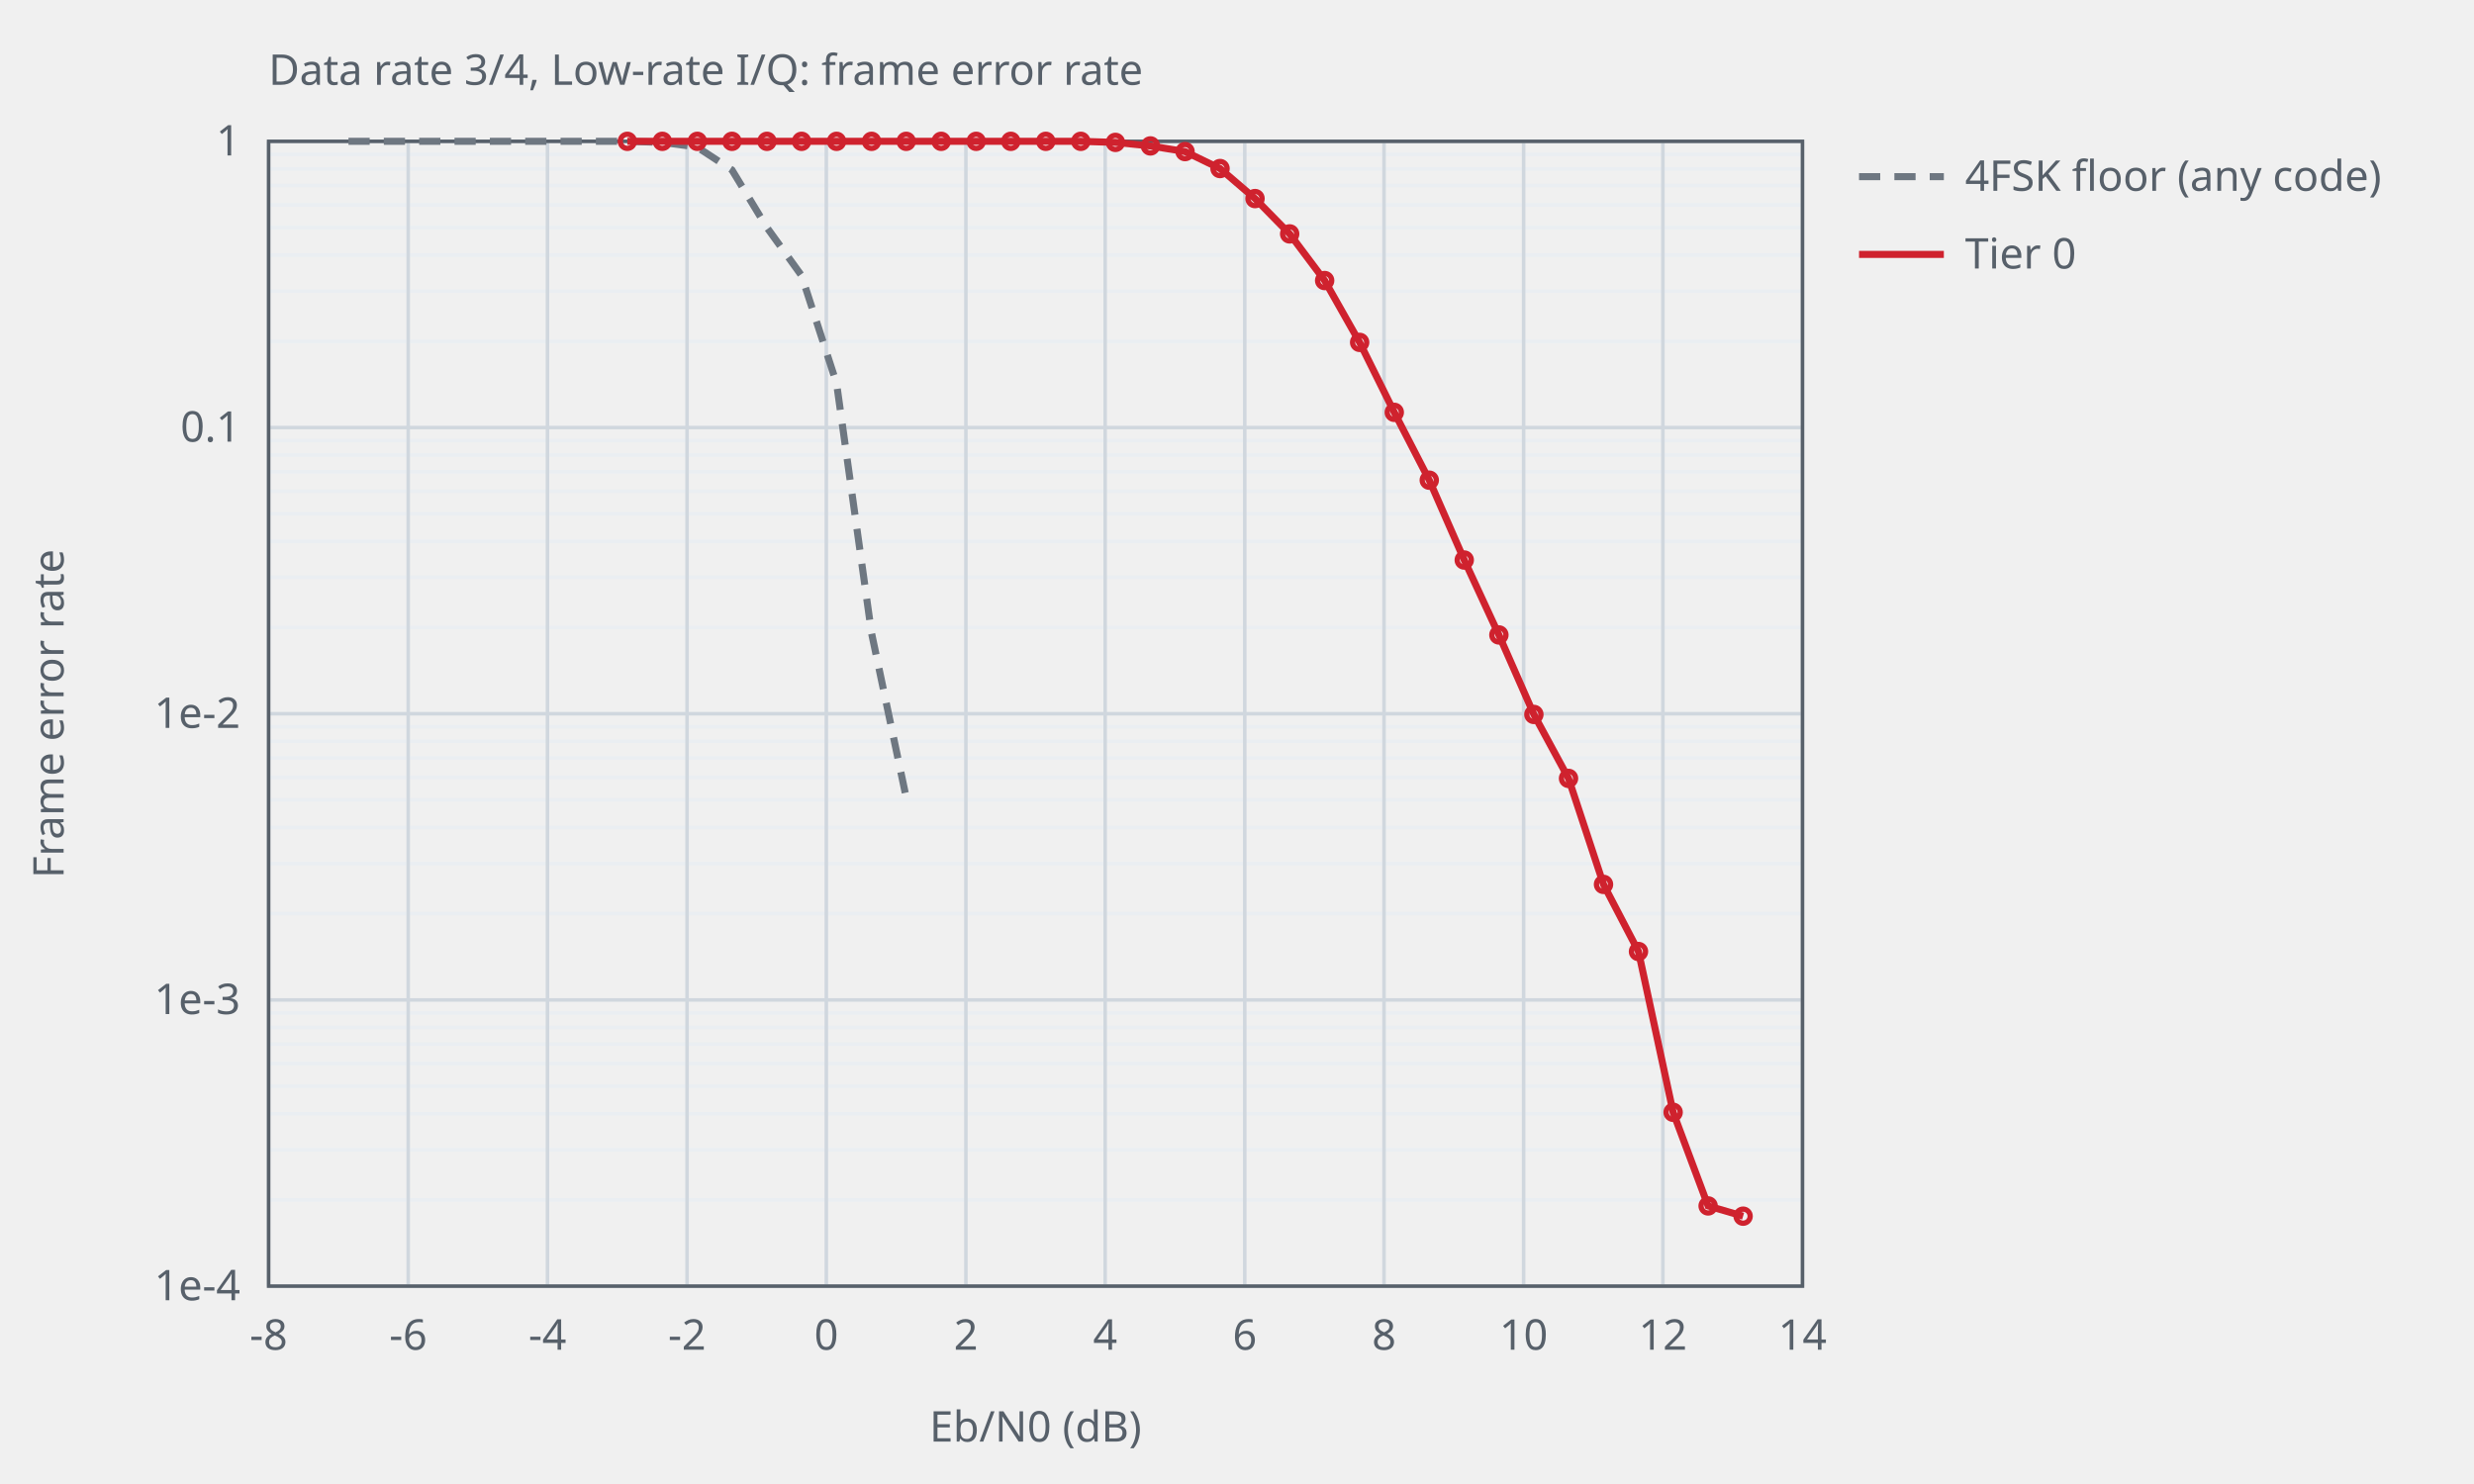
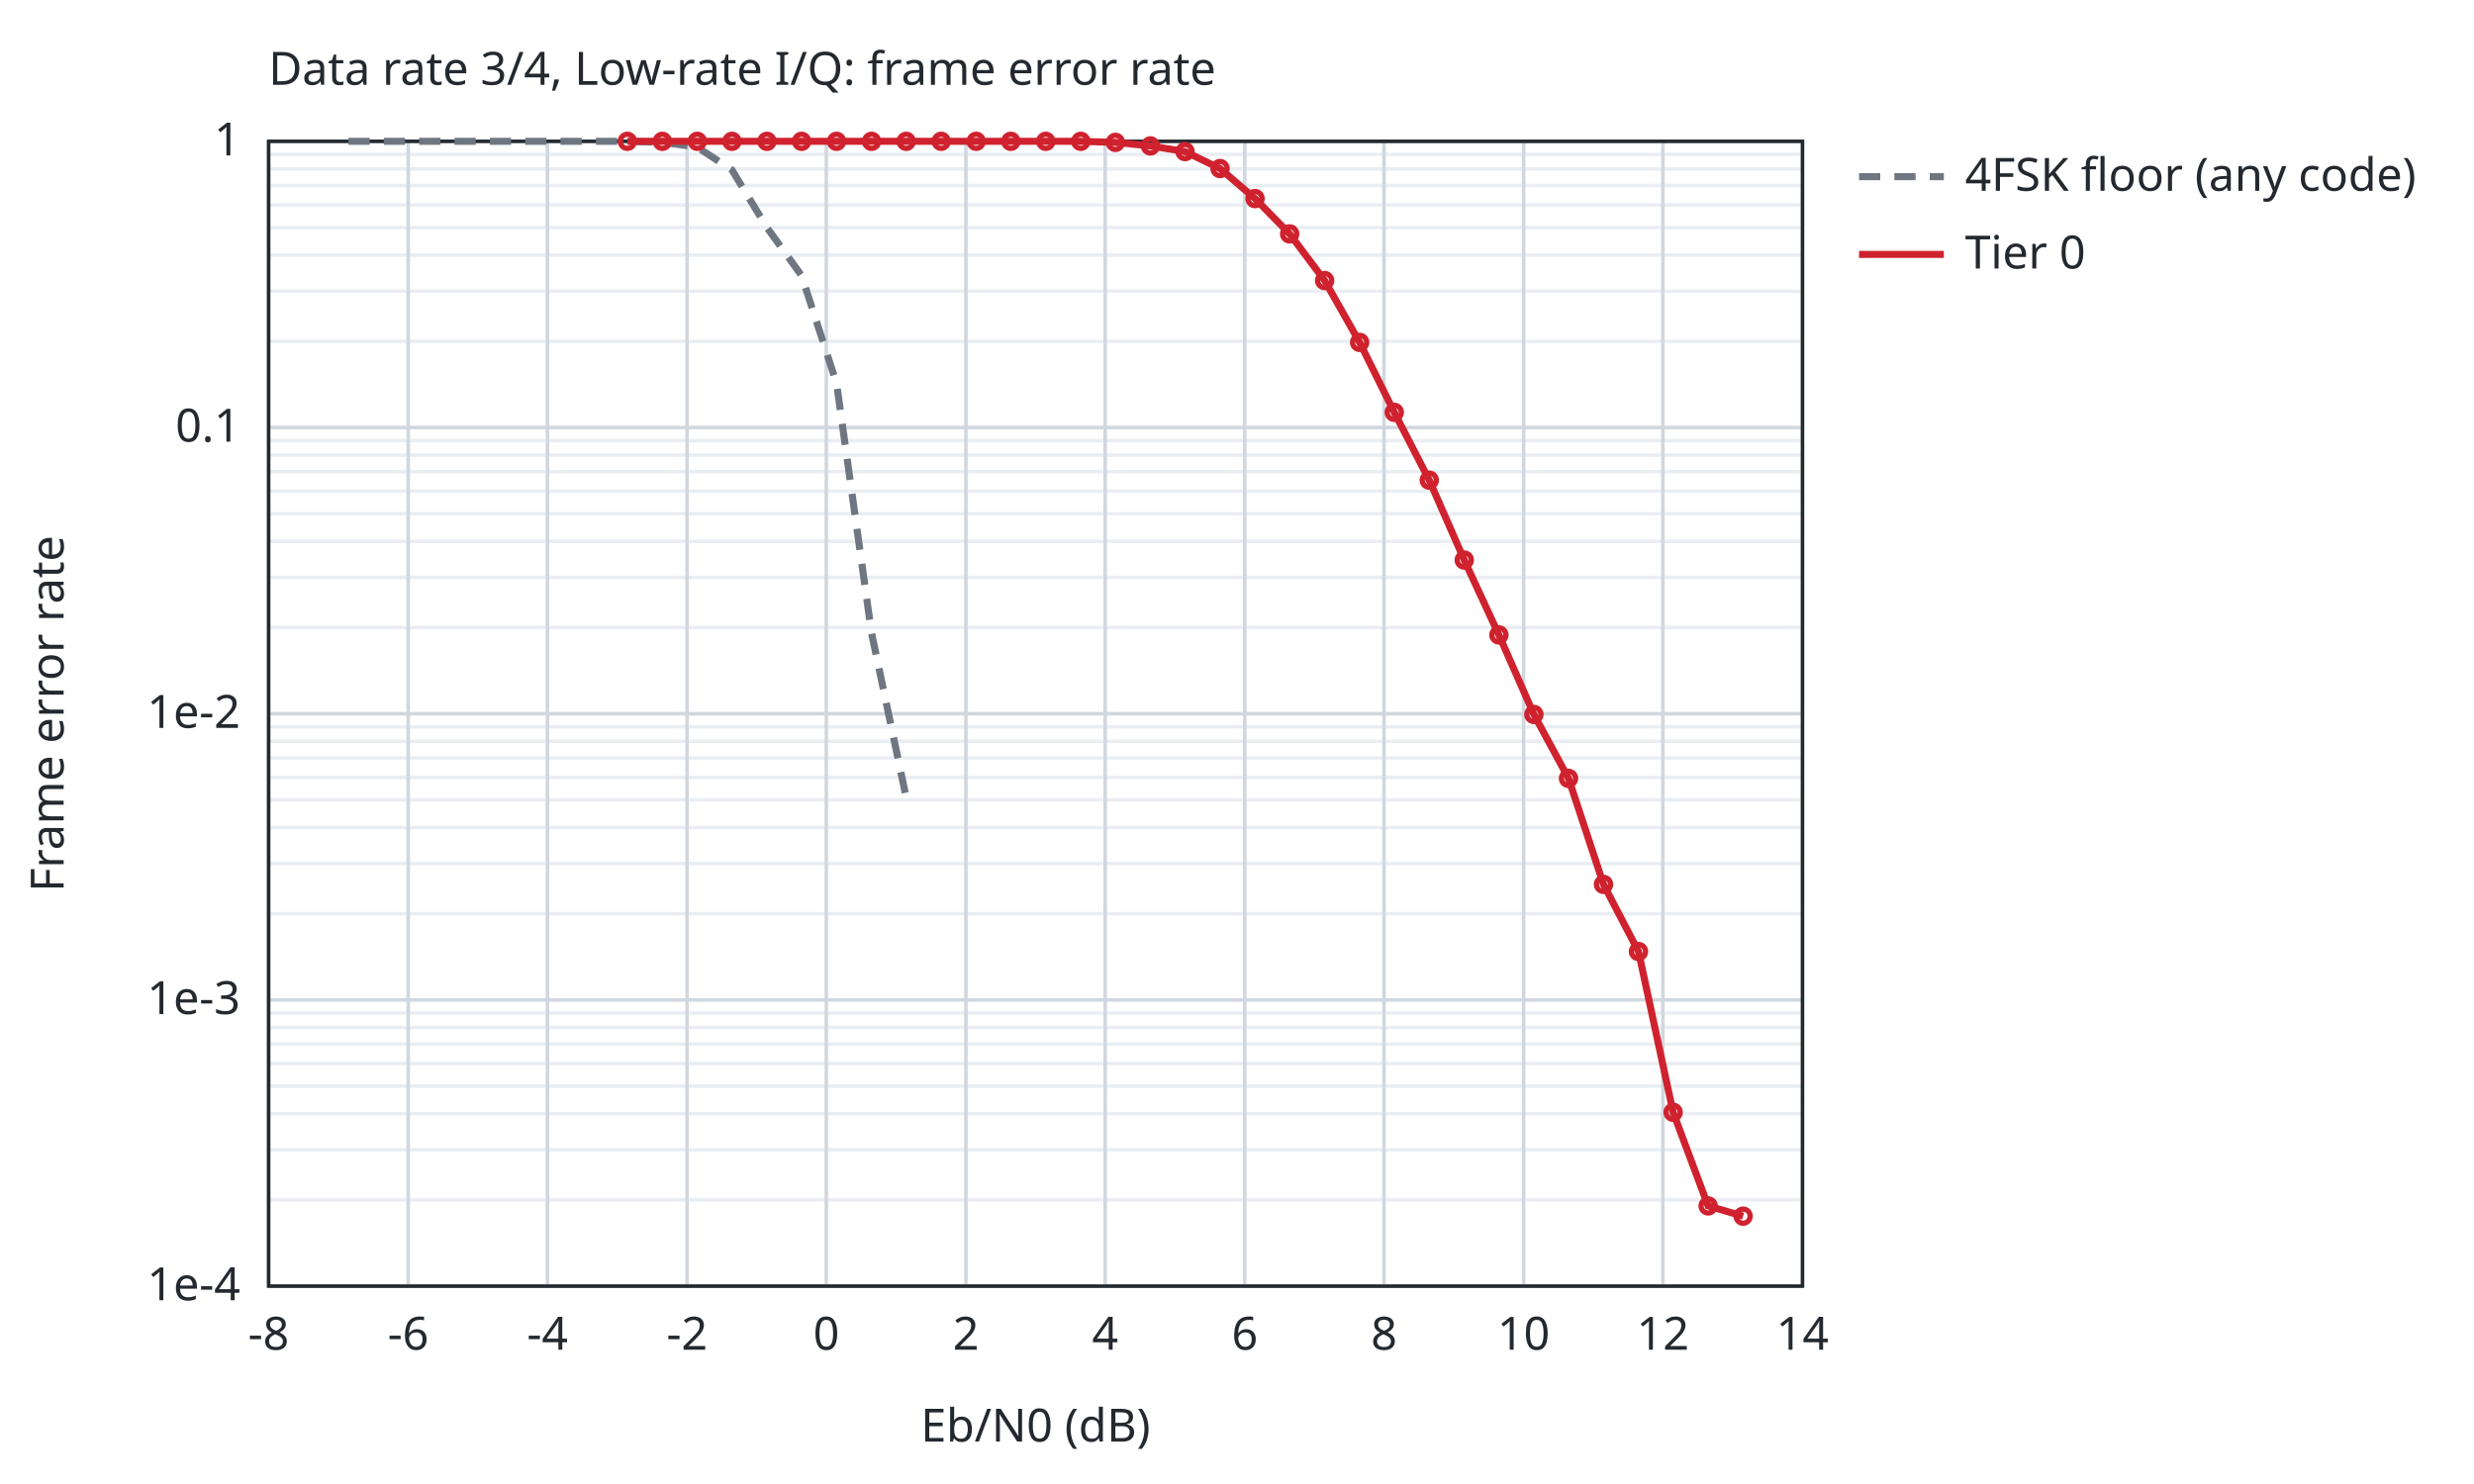
<svg xmlns="http://www.w3.org/2000/svg" width="700" height="420" viewBox="0 0 700 420">
-   <style>text{font-family:sans-serif;font-size:12px;fill:#57606a}.ax{stroke:#57606a;stroke-width:1;fill:none}.gr{stroke:#d0d7de;stroke-width:1}.mi{stroke:#eaeef2;stroke-width:1}.r0{stroke:#6e7781}.r1{stroke:#bc4c00}.r2{stroke:#8250df}.s1{stroke:#cf222e}.s2{stroke:#0969da}.s3{stroke:#1a7f37}.s4{stroke:#9a6700}.l{fill:none;stroke-width:2}.p{fill:none;stroke-width:1.5}@media (prefers-color-scheme:dark){text{fill:#c9d1d9}.ax{stroke:#8b949e}.gr{stroke:#30363d}.mi{stroke:#21262d}.r0{stroke:#8b949e}.r1{stroke:#f0883e}.r2{stroke:#d2a8ff}.s1{stroke:#ff7b72}.s2{stroke:#58a6ff}.s3{stroke:#3fb950}.s4{stroke:#d29922}}</style>
+   <style>text{font-family:sans-serif;font-size:13px;fill:#24292f}.bg{fill:#ffffff}.ax{stroke:#24292f;stroke-width:1;fill:none}.gr{stroke:#d0d7de;stroke-width:1}.mi{stroke:#eaeef2;stroke-width:1}.r0{stroke:#6e7781}.r1{stroke:#bc4c00}.r2{stroke:#8250df}.r3{stroke:#1a7f37}.r4{stroke:#9a6700}.s1{stroke:#cf222e}.s2{stroke:#0969da}.s3{stroke:#1a7f37}.s4{stroke:#9a6700}.f1{fill:#cf222e}.f2{fill:#0969da}.f3{fill:#1a7f37}.f4{fill:#9a6700}.l{fill:none;stroke-width:2}.p{fill:none;stroke-width:1.5}.e{fill:none;stroke-width:1;stroke-opacity:.25}@media (prefers-color-scheme:dark){text{fill:#e6edf3}.bg{fill:#0d1117}.ax{stroke:#8b949e}.gr{stroke:#30363d}.mi{stroke:#21262d}.r0{stroke:#8b949e}.r1{stroke:#f0883e}.r2{stroke:#d2a8ff}.r3{stroke:#3fb950}.r4{stroke:#d29922}.s1{stroke:#ff7b72}.s2{stroke:#58a6ff}.s3{stroke:#3fb950}.s4{stroke:#d29922}.f1{fill:#ff7b72}.f2{fill:#58a6ff}.f3{fill:#3fb950}.f4{fill:#d29922}}</style>
+   <rect class="bg" width="100%" height="100%" />
  <text x="76.0" y="24">Data rate 3/4, Low-rate I/Q: frame error rate</text>
  <line class="mi" x1="76.0" y1="96.6" x2="510.0" y2="96.6" />
  <line class="mi" x1="76.0" y1="82.4" x2="510.0" y2="82.4" />
  <line class="mi" x1="76.0" y1="72.2" x2="510.0" y2="72.2" />
  <line class="mi" x1="76.0" y1="64.4" x2="510.0" y2="64.4" />
  <line class="mi" x1="76.0" y1="58.0" x2="510.0" y2="58.0" />
  <line class="mi" x1="76.0" y1="52.5" x2="510.0" y2="52.5" />
  <line class="mi" x1="76.0" y1="47.8" x2="510.0" y2="47.8" />
  <line class="mi" x1="76.0" y1="43.7" x2="510.0" y2="43.7" />
  <line class="mi" x1="76.0" y1="177.6" x2="510.0" y2="177.6" />
  <line class="mi" x1="76.0" y1="163.4" x2="510.0" y2="163.4" />
  <line class="mi" x1="76.0" y1="153.2" x2="510.0" y2="153.2" />
  <line class="mi" x1="76.0" y1="145.4" x2="510.0" y2="145.4" />
  <line class="mi" x1="76.0" y1="139.0" x2="510.0" y2="139.0" />
  <line class="mi" x1="76.0" y1="133.5" x2="510.0" y2="133.5" />
  <line class="mi" x1="76.0" y1="128.8" x2="510.0" y2="128.8" />
  <line class="mi" x1="76.0" y1="124.7" x2="510.0" y2="124.7" />
  <line class="mi" x1="76.0" y1="258.6" x2="510.0" y2="258.6" />
  <line class="mi" x1="76.0" y1="244.4" x2="510.0" y2="244.4" />
  <line class="mi" x1="76.0" y1="234.2" x2="510.0" y2="234.2" />
  <line class="mi" x1="76.0" y1="226.4" x2="510.0" y2="226.4" />
  <line class="mi" x1="76.0" y1="220.0" x2="510.0" y2="220.0" />
  <line class="mi" x1="76.0" y1="214.5" x2="510.0" y2="214.5" />
  <line class="mi" x1="76.0" y1="209.8" x2="510.0" y2="209.8" />
  <line class="mi" x1="76.0" y1="205.7" x2="510.0" y2="205.7" />
  <line class="mi" x1="76.0" y1="339.6" x2="510.0" y2="339.6" />
  <line class="mi" x1="76.0" y1="325.4" x2="510.0" y2="325.4" />
  <line class="mi" x1="76.0" y1="315.2" x2="510.0" y2="315.2" />
  <line class="mi" x1="76.0" y1="307.4" x2="510.0" y2="307.4" />
  <line class="mi" x1="76.0" y1="301.0" x2="510.0" y2="301.0" />
  <line class="mi" x1="76.0" y1="295.5" x2="510.0" y2="295.5" />
  <line class="mi" x1="76.0" y1="290.8" x2="510.0" y2="290.8" />
  <line class="mi" x1="76.0" y1="286.7" x2="510.0" y2="286.7" />
  <line class="gr" x1="76.0" y1="364.0" x2="76.0" y2="40.0" />
  <text x="76.0" y="382.0" text-anchor="middle">-8</text>
  <line class="gr" x1="115.5" y1="364.0" x2="115.5" y2="40.0" />
  <text x="115.5" y="382.0" text-anchor="middle">-6</text>
  <line class="gr" x1="154.9" y1="364.0" x2="154.9" y2="40.0" />
  <text x="154.9" y="382.0" text-anchor="middle">-4</text>
  <line class="gr" x1="194.4" y1="364.0" x2="194.4" y2="40.0" />
  <text x="194.4" y="382.0" text-anchor="middle">-2</text>
  <line class="gr" x1="233.8" y1="364.0" x2="233.8" y2="40.0" />
  <text x="233.8" y="382.0" text-anchor="middle">0</text>
  <line class="gr" x1="273.3" y1="364.0" x2="273.3" y2="40.0" />
  <text x="273.3" y="382.0" text-anchor="middle">2</text>
  <line class="gr" x1="312.7" y1="364.0" x2="312.7" y2="40.0" />
  <text x="312.7" y="382.0" text-anchor="middle">4</text>
  <line class="gr" x1="352.2" y1="364.0" x2="352.2" y2="40.0" />
  <text x="352.2" y="382.0" text-anchor="middle">6</text>
  <line class="gr" x1="391.6" y1="364.0" x2="391.6" y2="40.0" />
  <text x="391.6" y="382.0" text-anchor="middle">8</text>
  <line class="gr" x1="431.1" y1="364.0" x2="431.1" y2="40.0" />
  <text x="431.1" y="382.0" text-anchor="middle">10</text>
  <line class="gr" x1="470.5" y1="364.0" x2="470.5" y2="40.0" />
  <text x="470.5" y="382.0" text-anchor="middle">12</text>
  <line class="gr" x1="510.0" y1="364.0" x2="510.0" y2="40.0" />
  <text x="510.0" y="382.0" text-anchor="middle">14</text>
  <line class="gr" x1="76.0" y1="40.0" x2="510.0" y2="40.0" />
  <text x="68.0" y="44.0" text-anchor="end">1</text>
  <line class="gr" x1="76.0" y1="121.0" x2="510.0" y2="121.0" />
  <text x="68.0" y="125.0" text-anchor="end">0.1</text>
  <line class="gr" x1="76.0" y1="202.0" x2="510.0" y2="202.0" />
  <text x="68.0" y="206.0" text-anchor="end">1e-2</text>
  <line class="gr" x1="76.0" y1="283.0" x2="510.0" y2="283.0" />
  <text x="68.0" y="287.0" text-anchor="end">1e-3</text>
  <line class="gr" x1="76.0" y1="364.0" x2="510.0" y2="364.0" />
  <text x="68.0" y="368.0" text-anchor="end">1e-4</text>
  <rect class="ax" x="76.0" y="40.0" width="434.0" height="324.0" />
  <text x="293.0" y="408.0" text-anchor="middle">Eb/N0 (dB)</text>
  <text x="18" y="202.0" text-anchor="middle" transform="rotate(-90 18 202.0)">Frame error rate</text>
  <path class="l r0" stroke-dasharray="6 4" d="M98.6,40.0 L108.5,40.0 L118.3,40.0 L128.2,40.0 L138.1,40.0 L147.9,40.0 L157.8,40.0 L167.7,40.0 L177.5,40.0 L187.4,40.3 L197.2,41.6 L207.1,48.1 L217.0,64.4 L226.8,78.0 L236.7,108.5 L246.6,179.2 L256.4,225.7" />
  <line class="l r0" stroke-dasharray="6 4" x1="526.0" y1="50.0" x2="550.0" y2="50.0" />
  <text x="556.0" y="54.0">4FSK floor (any code)</text>
  <path class="l s1" d="M177.5,40.0 L187.4,40.0 L197.3,40.0 L207.1,40.0 L217.0,40.0 L226.8,40.0 L236.7,40.0 L246.6,40.0 L256.4,40.0 L266.3,40.0 L276.2,40.0 L286.0,40.0 L295.9,40.0 L305.8,40.0 L315.6,40.3 L325.5,41.3 L335.3,42.9 L345.2,47.7 L355.1,56.2 L364.9,66.2 L374.8,79.4 L384.7,96.9 L394.5,116.7 L404.4,135.9 L414.3,158.5 L424.1,179.7 L434.0,202.2 L443.8,220.3 L453.7,250.3 L463.6,269.3 L473.4,314.8 L483.3,341.3 L493.2,344.2" />
  <circle class="p s1" cx="177.5" cy="40.0" r="2" />
  <circle class="p s1" cx="187.4" cy="40.0" r="2" />
  <circle class="p s1" cx="197.3" cy="40.0" r="2" />
  <circle class="p s1" cx="207.1" cy="40.0" r="2" />
  <circle class="p s1" cx="217.0" cy="40.0" r="2" />
  <circle class="p s1" cx="226.8" cy="40.0" r="2" />
  <circle class="p s1" cx="236.7" cy="40.0" r="2" />
  <circle class="p s1" cx="246.6" cy="40.0" r="2" />
  <circle class="p s1" cx="256.4" cy="40.0" r="2" />
  <circle class="p s1" cx="266.3" cy="40.0" r="2" />
  <circle class="p s1" cx="276.2" cy="40.0" r="2" />
  <circle class="p s1" cx="286.0" cy="40.0" r="2" />
  <circle class="p s1" cx="295.9" cy="40.0" r="2" />
  <circle class="p s1" cx="305.8" cy="40.0" r="2" />
  <circle class="p s1" cx="315.6" cy="40.3" r="2" />
  <circle class="p s1" cx="325.5" cy="41.3" r="2" />
  <circle class="p s1" cx="335.3" cy="42.9" r="2" />
  <circle class="p s1" cx="345.2" cy="47.7" r="2" />
  <circle class="p s1" cx="355.1" cy="56.2" r="2" />
  <circle class="p s1" cx="364.9" cy="66.2" r="2" />
  <circle class="p s1" cx="374.8" cy="79.4" r="2" />
  <circle class="p s1" cx="384.7" cy="96.9" r="2" />
  <circle class="p s1" cx="394.5" cy="116.7" r="2" />
  <circle class="p s1" cx="404.4" cy="135.9" r="2" />
  <circle class="p s1" cx="414.3" cy="158.5" r="2" />
  <circle class="p s1" cx="424.1" cy="179.7" r="2" />
  <circle class="p s1" cx="434.0" cy="202.2" r="2" />
  <circle class="p s1" cx="443.8" cy="220.3" r="2" />
  <circle class="p s1" cx="453.7" cy="250.3" r="2" />
  <circle class="p s1" cx="463.6" cy="269.3" r="2" />
  <circle class="p s1" cx="473.4" cy="314.8" r="2" />
  <circle class="p s1" cx="483.3" cy="341.3" r="2" />
  <circle class="p s1" cx="493.2" cy="344.2" r="2" />
  <line class="l s1" x1="526.0" y1="72.0" x2="550.0" y2="72.0" />
  <text x="556.0" y="76.0">Tier 0</text>
</svg>
